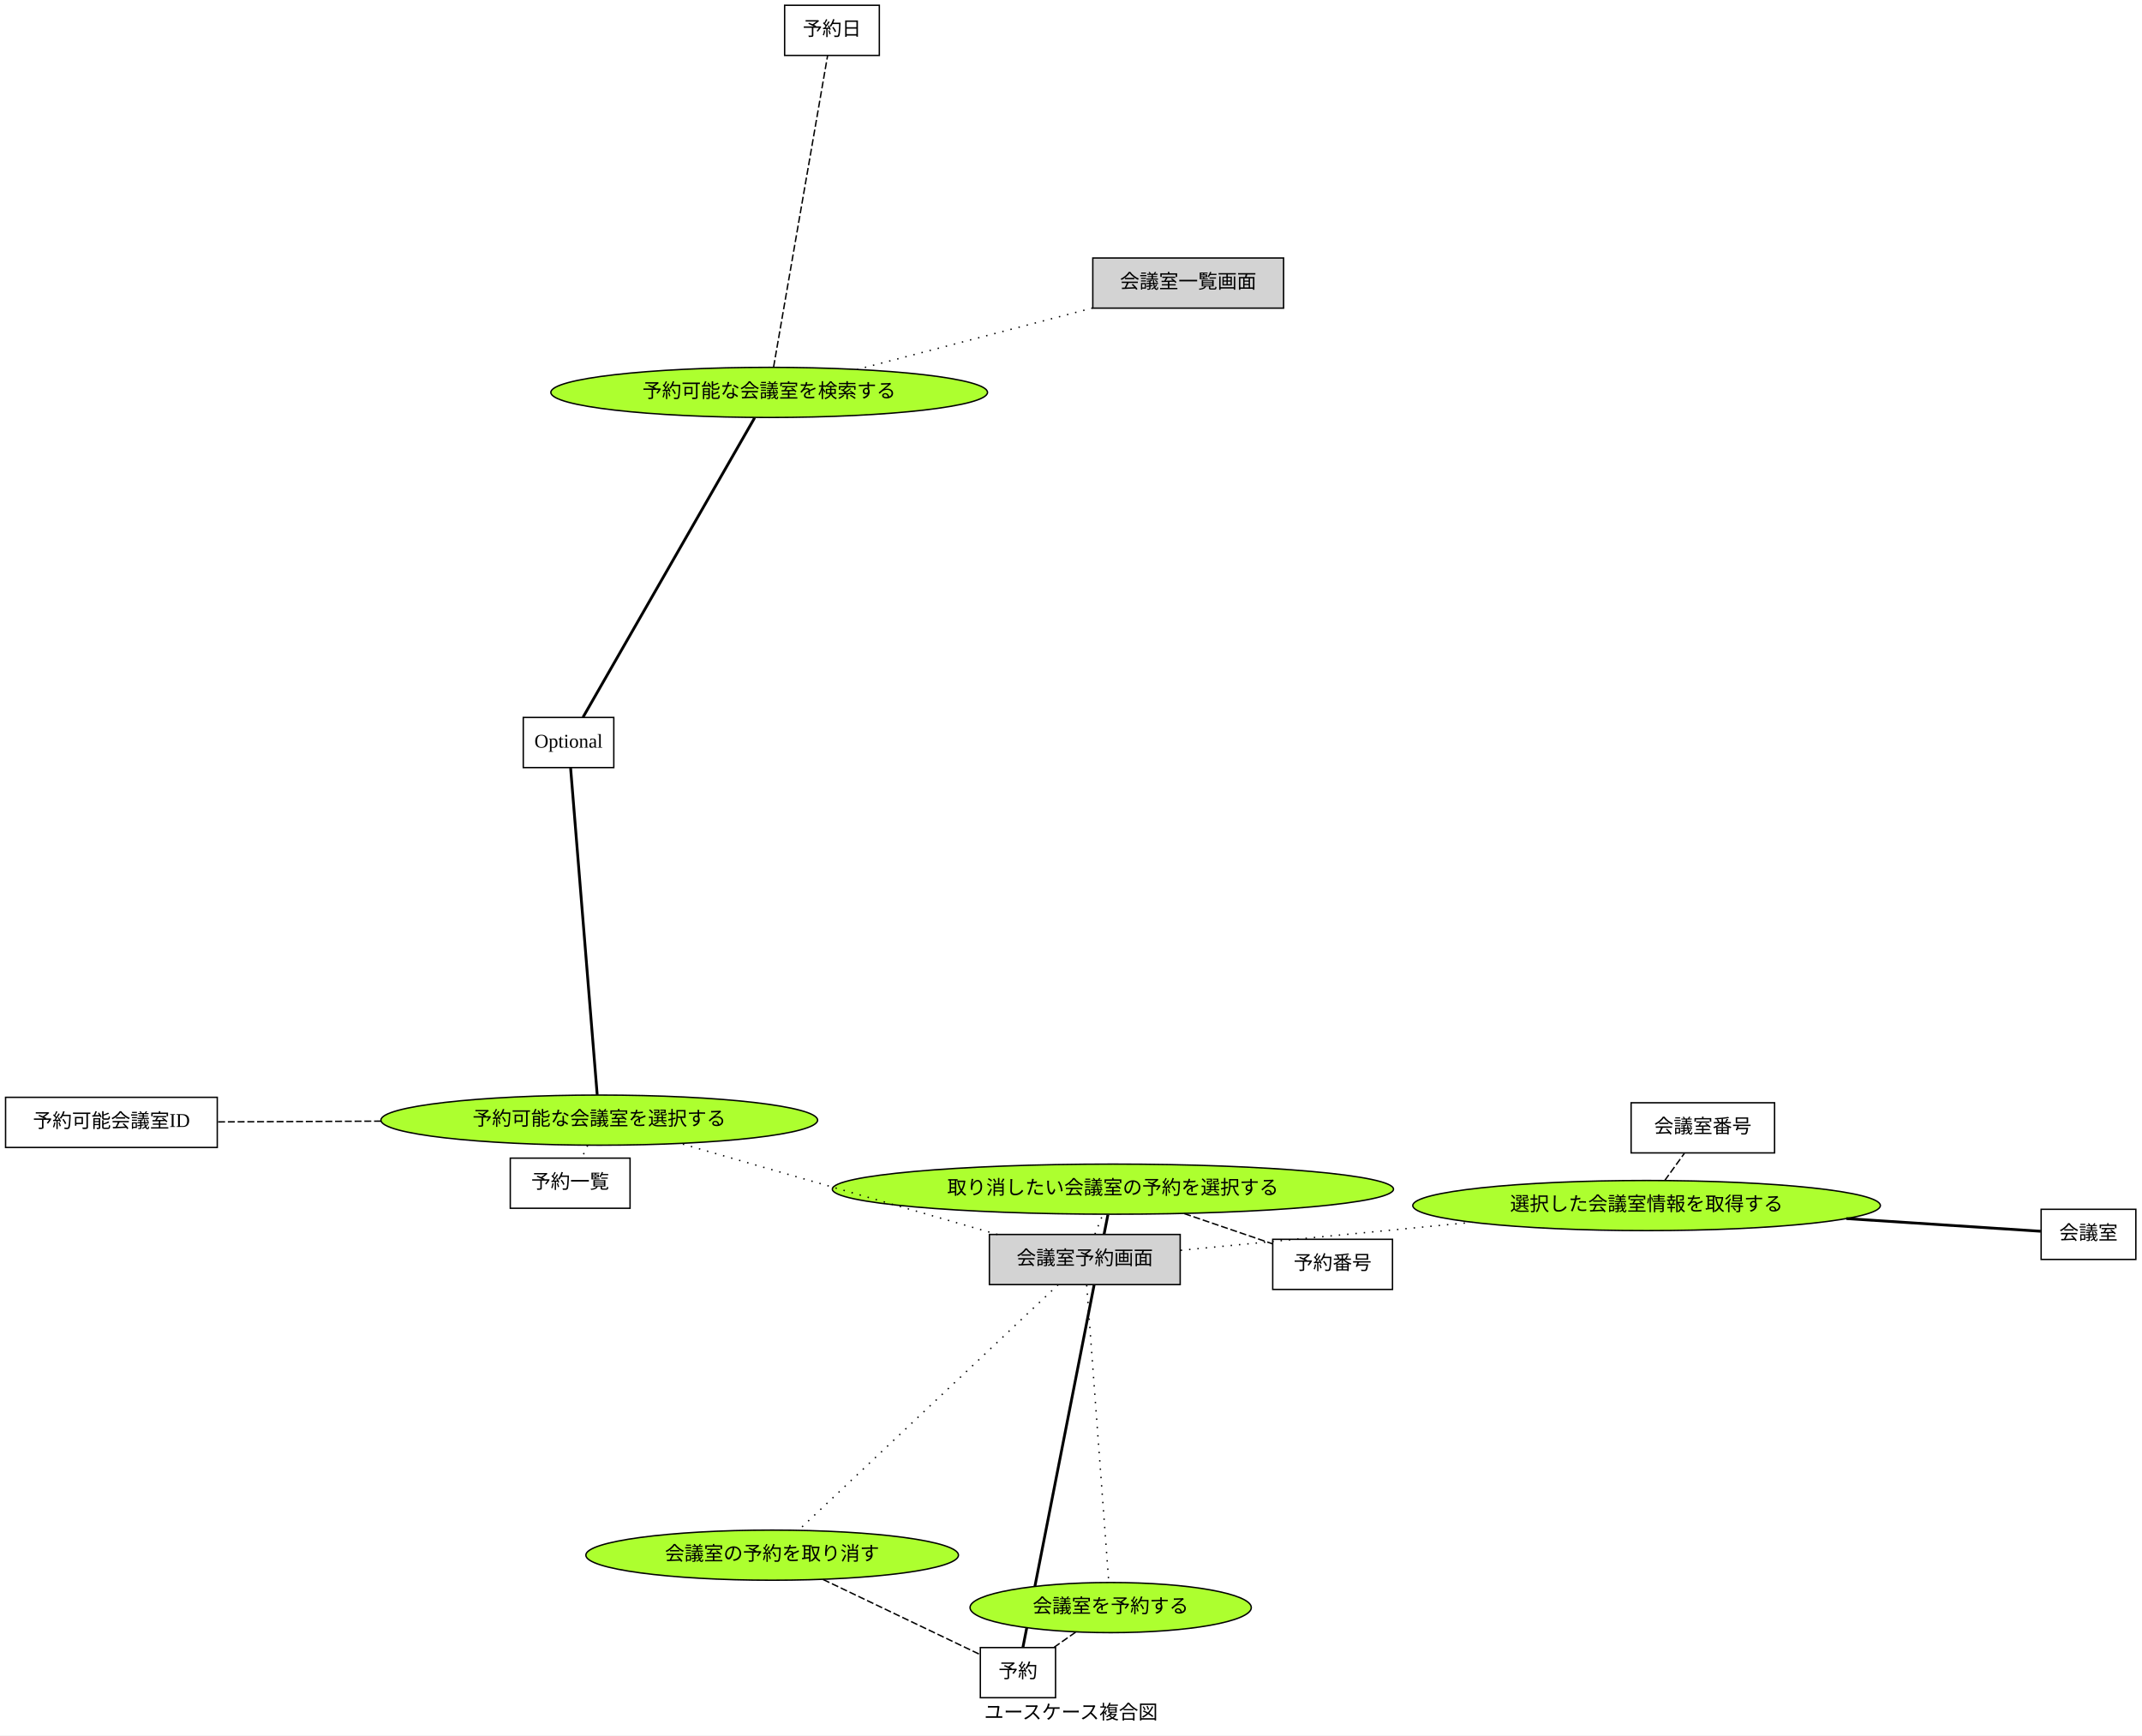
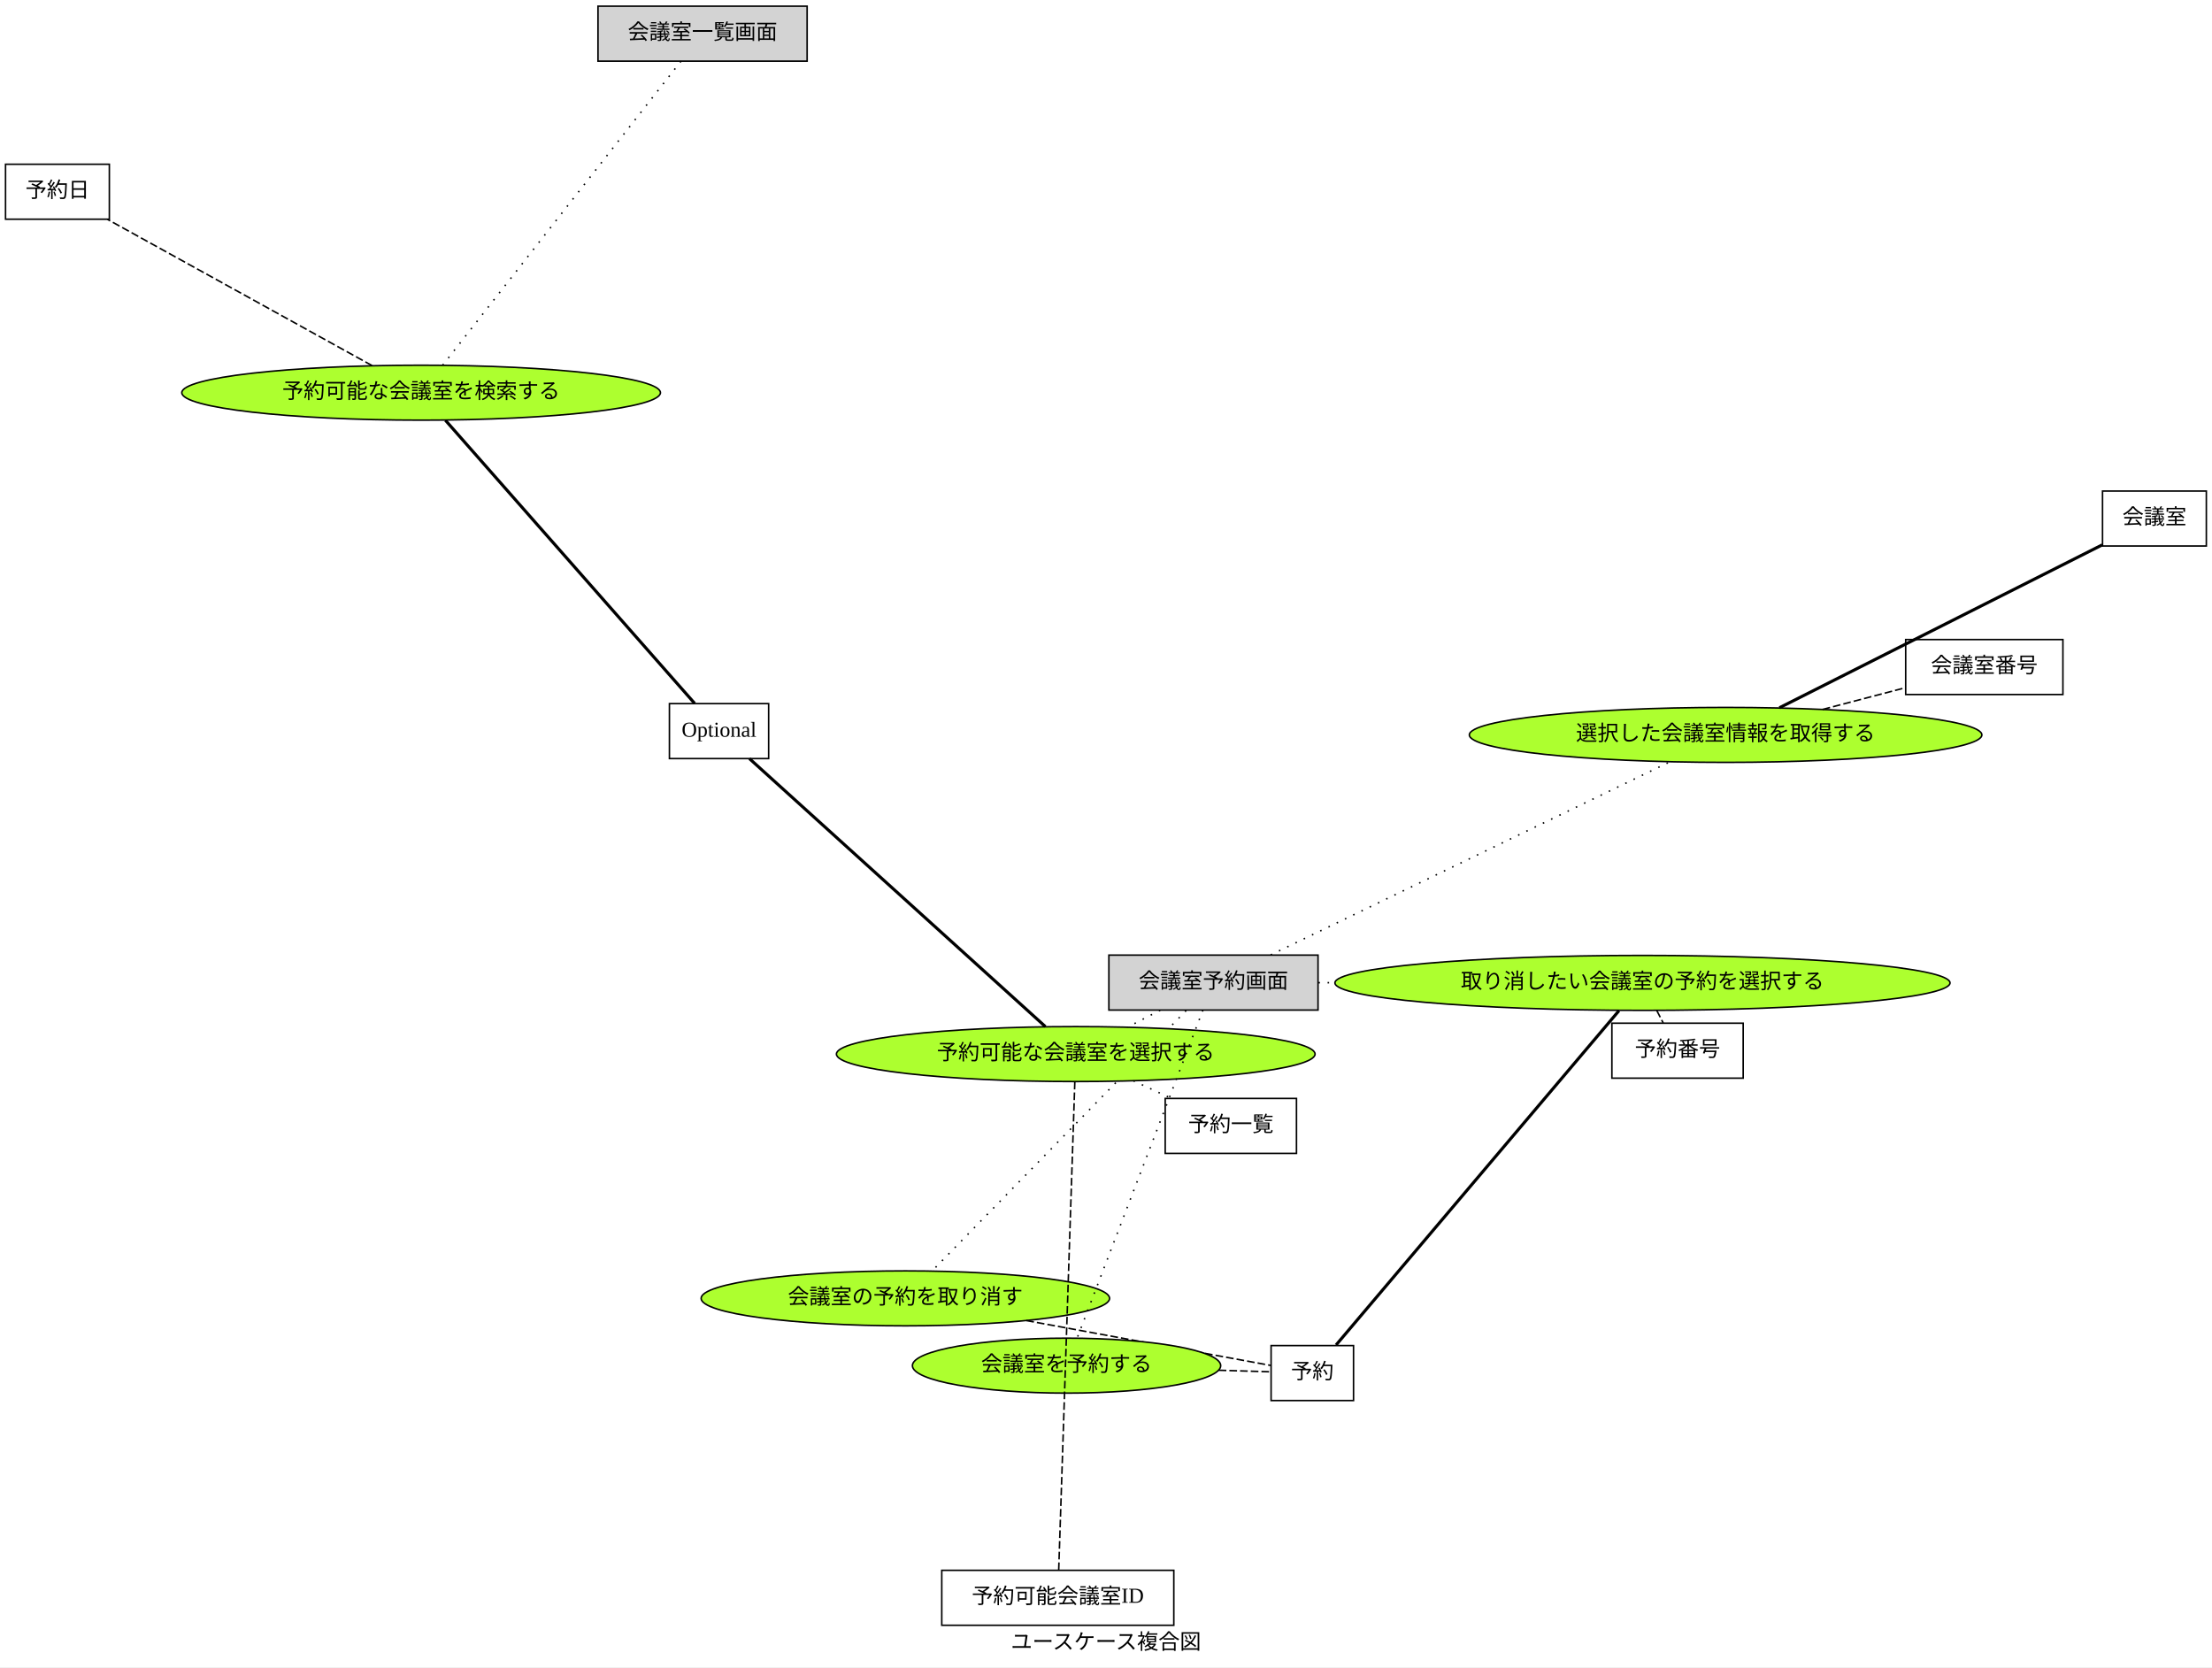
- <svg xmlns="http://www.w3.org/2000/svg" xmlns:xlink="http://www.w3.org/1999/xlink" width="1538pt" height="1246pt" viewBox="0.00 0.00 1538.00 1246.00">
-   <g id="graph0" class="graph" transform="scale(1 1) rotate(0) translate(4 1219)">
-     <polygon fill="white" stroke="transparent" points="-4,27 -4,-1219 1534,-1219 1534,27 -4,27" />
-     <text text-anchor="middle" x="765" y="15.2" font-family="Times New Roman,serif" font-size="14.00">ユースケース複合図
+ <svg xmlns="http://www.w3.org/2000/svg" xmlns:xlink="http://www.w3.org/1999/xlink" width="1449pt" height="1092pt" viewBox="0.00 0.00 1449.00 1092.00">
+   <g id="graph0" class="graph" transform="scale(1 1) rotate(0) translate(4 1065)">
+     <polygon fill="white" stroke="transparent" points="-4,27 -4,-1065 1445,-1065 1445,27 -4,27" />
+     <text text-anchor="middle" x="720.5" y="15.2" font-family="Times New Roman,serif" font-size="14.00">ユースケース複合図
        </text>
    <g id="node1" class="node">
      <g id="a_node1">
        <a xlink:href="https://github.com/k2works/application_programing_excercise_2022/tree/take13/src/main/java/mrs/application/scenario/MeetingRoomReservationScenario.java" xlink:title="MeetingRoomReservationScenario.cancel(Reservation)">
-           <ellipse fill="greenyellow" stroke="black" cx="550.43" cy="-102.44" rx="133.78" ry="18" />
-           <text text-anchor="middle" x="550.43" y="-98.74" font-family="Times New Roman,serif" font-size="14.00">会議室の予約を取り消す
+           <ellipse fill="greenyellow" stroke="black" cx="589.06" cy="-214.57" rx="133.78" ry="18" />
+           <text text-anchor="middle" x="589.06" y="-210.87" font-family="Times New Roman,serif" font-size="14.00">会議室の予約を取り消す
                    </text>
        </a>
      </g>
    </g>
    <g id="node2" class="node">
      <g id="a_node2">
        <a xlink:title="Reservation">
-           <polygon fill="none" stroke="black" points="753.91,-36.1 699.91,-36.1 699.91,-0.1 753.91,-0.1 753.91,-36.1" />
-           <text text-anchor="middle" x="726.91" y="-14.4" font-family="Times New Roman,serif" font-size="14.00">予約
+           <polygon fill="none" stroke="black" points="882.65,-183.64 828.65,-183.64 828.65,-147.64 882.65,-147.64 882.65,-183.64" />
+           <text text-anchor="middle" x="855.65" y="-161.94" font-family="Times New Roman,serif" font-size="14.00">予約
                    </text>
        </a>
      </g>
    </g>
    <g id="edge1" class="edge">
-       <path fill="none" stroke="black" stroke-dasharray="5,2" d="M587,-84.97C620.62,-68.9 669.69,-45.45 699.89,-31.01" />
+       <path fill="none" stroke="black" stroke-dasharray="5,2" d="M668.33,-200.03C722.51,-190.08 791.02,-177.51 828.35,-170.66" />
    </g>
    <g id="node7" class="node">
      <g id="a_node7">
        <a xlink:href="https://github.com/k2works/application_programing_excercise_2022/tree/take13/src/main/java/mrs/application/scenario/MeetingRoomReservationScenario.java" xlink:title="MeetingRoomReservationScenario.findOne(ReservationId)">
-           <ellipse fill="greenyellow" stroke="black" cx="795.1" cy="-365.22" rx="201.46" ry="18" />
-           <text text-anchor="middle" x="795.1" y="-361.52" font-family="Times New Roman,serif" font-size="14.00">取り消したい会議室の予約を選択する
+           <ellipse fill="greenyellow" stroke="black" cx="1071.93" cy="-421.2" rx="201.46" ry="18" />
+           <text text-anchor="middle" x="1071.93" y="-417.5" font-family="Times New Roman,serif" font-size="14.00">取り消したい会議室の予約を選択する
                    </text>
        </a>
      </g>
    </g>
    <g id="edge6" class="edge">
-       <path fill="none" stroke="black" stroke-width="2" d="M730.48,-36.27C742.24,-96.12 779.66,-286.61 791.49,-346.8" />
+       <path fill="none" stroke="black" stroke-width="2" d="M871.2,-184.02C911.11,-231.17 1016.77,-356.02 1056.52,-402.99" />
    </g>
    <g id="node3" class="node">
      <g id="a_node3">
        <a xlink:title="ReservationsController">
-           <polygon fill="lightgray" stroke="black" points="843.4,-332.69 706.4,-332.69 706.4,-296.69 843.4,-296.69 843.4,-332.69" />
-           <text text-anchor="middle" x="774.9" y="-310.99" font-family="Times New Roman,serif" font-size="14.00">会議室予約画面
+           <polygon fill="lightgray" stroke="black" points="859.39,-439.4 722.39,-439.4 722.39,-403.4 859.39,-403.4 859.39,-439.4" />
+           <text text-anchor="middle" x="790.89" y="-417.7" font-family="Times New Roman,serif" font-size="14.00">会議室予約画面
                    </text>
        </a>
      </g>
    </g>
    <g id="edge2" class="edge">
-       <path fill="none" stroke="black" stroke-dasharray="1,5" d="M755.76,-296.59C713.35,-256.49 611.88,-160.55 569.52,-120.49" />
+       <path fill="none" stroke="black" stroke-dasharray="1,5" d="M772.98,-403.05C734.59,-363.7 644.75,-271.64 606.65,-232.59" />
    </g>
    <g id="node4" class="node">
      <g id="a_node4">
        <a xlink:href="https://github.com/k2works/application_programing_excercise_2022/tree/take13/src/main/java/mrs/application/scenario/MeetingRoomReservationScenario.java" xlink:title="MeetingRoomReservationScenario.findMeetingRoom(RoomId)">
-           <ellipse fill="greenyellow" stroke="black" cx="1178.28" cy="-353.45" rx="167.87" ry="18" />
-           <text text-anchor="middle" x="1178.28" y="-349.75" font-family="Times New Roman,serif" font-size="14.00">選択した会議室情報を取得する
+           <ellipse fill="greenyellow" stroke="black" cx="1126.38" cy="-583.64" rx="167.87" ry="18" />
+           <text text-anchor="middle" x="1126.38" y="-579.94" font-family="Times New Roman,serif" font-size="14.00">選択した会議室情報を取得する
                    </text>
        </a>
      </g>
    </g>
    <g id="edge5" class="edge">
-       <path fill="none" stroke="black" stroke-dasharray="1,5" d="M843.79,-321.31C901.05,-326.81 984.04,-334.78 1053.02,-341.41" />
+       <path fill="none" stroke="black" stroke-dasharray="1,5" d="M828.4,-439.54C893.29,-470.92 1025.69,-534.95 1089.87,-565.98" />
    </g>
    <g id="edge8" class="edge">
-       <path fill="none" stroke="black" stroke-dasharray="1,5" d="M782.19,-332.93C784.05,-337.57 786.04,-342.54 787.89,-347.17" />
+       <path fill="none" stroke="black" stroke-dasharray="1,5" d="M859.64,-421.35C863.14,-421.35 866.71,-421.35 870.35,-421.34" />
    </g>
    <g id="node9" class="node">
      <g id="a_node9">
        <a xlink:href="https://github.com/k2works/application_programing_excercise_2022/tree/take13/src/main/java/mrs/application/scenario/MeetingRoomReservationScenario.java" xlink:title="MeetingRoomReservationScenario.findReservations(ReservableRoomId)">
-           <ellipse fill="greenyellow" stroke="black" cx="426.29" cy="-414.78" rx="156.77" ry="18" />
-           <text text-anchor="middle" x="426.29" y="-411.08" font-family="Times New Roman,serif" font-size="14.00">予約可能な会議室を選択する
+           <ellipse fill="greenyellow" stroke="black" cx="700.68" cy="-374.58" rx="156.77" ry="18" />
+           <text text-anchor="middle" x="700.68" y="-370.88" font-family="Times New Roman,serif" font-size="14.00">予約可能な会議室を選択する
                    </text>
        </a>
      </g>
    </g>
    <g id="edge12" class="edge">
-       <path fill="none" stroke="black" stroke-dasharray="1,5" d="M712.17,-332.7C647.58,-351.25 547.72,-379.92 484.74,-398" />
+       <path fill="none" stroke="black" stroke-dasharray="1,5" d="M756.01,-403.3C748.97,-399.65 741.58,-395.81 734.57,-392.17" />
    </g>
    <g id="node13" class="node">
      <g id="a_node13">
        <a xlink:href="https://github.com/k2works/application_programing_excercise_2022/tree/take13/src/main/java/mrs/application/scenario/MeetingRoomReservationScenario.java" xlink:title="MeetingRoomReservationScenario.reserve(Reservation)">
-           <ellipse fill="greenyellow" stroke="black" cx="793.48" cy="-64.81" rx="100.98" ry="18" />
-           <text text-anchor="middle" x="793.48" y="-61.11" font-family="Times New Roman,serif" font-size="14.00">会議室を予約する
+           <ellipse fill="greenyellow" stroke="black" cx="694.66" cy="-170.5" rx="100.98" ry="18" />
+           <text text-anchor="middle" x="694.66" y="-166.8" font-family="Times New Roman,serif" font-size="14.00">会議室を予約する
                    </text>
        </a>
      </g>
    </g>
    <g id="edge14" class="edge">
-       <path fill="none" stroke="black" stroke-dasharray="1,5" d="M776.27,-296.31C779.71,-249.99 788.72,-128.86 792.14,-82.87" />
+       <path fill="none" stroke="black" stroke-dasharray="1,5" d="M783.97,-403.36C766.26,-357.18 719.43,-235.09 701.65,-188.71" />
    </g>
    <g id="node6" class="node">
      <g id="a_node6">
        <a xlink:title="RoomId">
-           <polygon fill="none" stroke="black" points="1270.17,-427.25 1167.17,-427.25 1167.17,-391.25 1270.17,-391.25 1270.17,-427.25" />
-           <text text-anchor="middle" x="1218.67" y="-405.55" font-family="Times New Roman,serif" font-size="14.00">会議室番号
+           <polygon fill="none" stroke="black" points="1347.34,-646.09 1244.34,-646.09 1244.34,-610.09 1347.34,-610.09 1347.34,-646.09" />
+           <text text-anchor="middle" x="1295.84" y="-624.39" font-family="Times New Roman,serif" font-size="14.00">会議室番号
                    </text>
        </a>
      </g>
    </g>
    <g id="edge4" class="edge">
-       <path fill="none" stroke="black" stroke-dasharray="5,2" d="M1191.29,-371.41C1195.81,-377.66 1200.88,-384.66 1205.42,-390.94" />
+       <path fill="none" stroke="black" stroke-dasharray="5,2" d="M1189.96,-600.32C1207.9,-605.02 1227.19,-610.08 1244.32,-614.58" />
    </g>
    <g id="node5" class="node">
      <g id="a_node5">
        <a xlink:title="MeetingRoom">
-           <polygon fill="none" stroke="black" points="1529.58,-350.76 1461.58,-350.76 1461.58,-314.76 1529.58,-314.76 1529.58,-350.76" />
-           <text text-anchor="middle" x="1495.58" y="-329.06" font-family="Times New Roman,serif" font-size="14.00">会議室
+           <polygon fill="none" stroke="black" points="1441.29,-743.36 1373.29,-743.36 1373.29,-707.36 1441.29,-707.36 1441.29,-743.36" />
+           <text text-anchor="middle" x="1407.29" y="-721.66" font-family="Times New Roman,serif" font-size="14.00">会議室
                    </text>
        </a>
      </g>
    </g>
    <g id="edge3" class="edge">
-       <path fill="none" stroke="black" stroke-width="2" d="M1461.32,-334.99C1427.51,-337.2 1373.5,-340.72 1321.68,-344.1" />
+       <path fill="none" stroke="black" stroke-width="2" d="M1373.13,-708.13C1319.46,-681.05 1215.95,-628.83 1161.63,-601.42" />
    </g>
    <g id="node8" class="node">
      <g id="a_node8">
        <a xlink:title="ReservationId">
-           <polygon fill="none" stroke="black" points="995.84,-329.22 909.84,-329.22 909.84,-293.22 995.84,-293.22 995.84,-329.22" />
-           <text text-anchor="middle" x="952.84" y="-307.52" font-family="Times New Roman,serif" font-size="14.00">予約番号
+           <polygon fill="none" stroke="black" points="1137.89,-394.8 1051.89,-394.8 1051.89,-358.8 1137.89,-358.8 1137.89,-394.8" />
+           <text text-anchor="middle" x="1094.89" y="-373.1" font-family="Times New Roman,serif" font-size="14.00">予約番号
                    </text>
        </a>
      </g>
    </g>
    <g id="edge7" class="edge">
-       <path fill="none" stroke="black" stroke-dasharray="5,2" d="M846.31,-347.68C866.82,-340.66 890.19,-332.66 909.8,-325.95" />
+       <path fill="none" stroke="black" stroke-dasharray="5,2" d="M1081.27,-403.14C1082.66,-400.45 1084.09,-397.68 1085.49,-394.99" />
    </g>
    <g id="node11" class="node">
      <g id="a_node11">
        <a xlink:title="ReservableRoomId">
-           <polygon fill="none" stroke="black" points="152,-431.16 0,-431.16 0,-395.16 152,-395.16 152,-431.16" />
-           <text text-anchor="middle" x="76" y="-409.46" font-family="Times New Roman,serif" font-size="14.00">
-                         予約可能会議室ID
+           <polygon fill="none" stroke="black" points="764.92,-36.44 612.92,-36.44 612.92,-0.44 764.92,-0.44 764.92,-36.44" />
+           <text text-anchor="middle" x="688.92" y="-14.74" font-family="Times New Roman,serif" font-size="14.00">予約可能会議室ID
                    </text>
        </a>
      </g>
    </g>
    <g id="edge10" class="edge">
-       <path fill="none" stroke="black" stroke-dasharray="5,2" d="M269.59,-414.06C228.78,-413.87 186.63,-413.67 152.11,-413.51" />
+       <path fill="none" stroke="black" stroke-dasharray="5,2" d="M700.08,-356.43C698.06,-295.34 691.54,-97.59 689.52,-36.55" />
    </g>
    <g id="node12" class="node">
      <g id="a_node12">
        <a xlink:title="ReservationList">
-           <polygon fill="none" stroke="black" points="448.39,-387.5 362.39,-387.5 362.39,-351.5 448.39,-351.5 448.39,-387.5" />
-           <text text-anchor="middle" x="405.39" y="-365.8" font-family="Times New Roman,serif" font-size="14.00">予約一覧
+           <polygon fill="none" stroke="black" points="845.28,-345.52 759.28,-345.52 759.28,-309.52 845.28,-309.52 845.28,-345.52" />
+           <text text-anchor="middle" x="802.28" y="-323.82" font-family="Times New Roman,serif" font-size="14.00">予約一覧
                    </text>
        </a>
      </g>
    </g>
    <g id="edge11" class="edge">
-       <path fill="none" stroke="black" stroke-dasharray="1,5" d="M417.91,-396.63C416.55,-393.67 415.14,-390.61 413.77,-387.66" />
+       <path fill="none" stroke="black" stroke-dasharray="1,5" d="M738.51,-357.06C746.63,-353.29 755.23,-349.31 763.4,-345.53" />
    </g>
    <g id="node10" class="node">
      <g id="a_node10">
        <a xlink:title="Optional">
-           <polygon fill="none" stroke="black" points="436.72,-703.9 371.72,-703.9 371.72,-667.9 436.72,-667.9 436.72,-703.9" />
-           <text text-anchor="middle" x="404.22" y="-682.2" font-family="Times New Roman,serif" font-size="14.00">Optional
+           <polygon fill="none" stroke="black" points="499.51,-604.13 434.51,-604.13 434.51,-568.13 499.51,-568.13 499.51,-604.13" />
+           <text text-anchor="middle" x="467.01" y="-582.43" font-family="Times New Roman,serif" font-size="14.00">Optional
                    </text>
        </a>
      </g>
    </g>
    <g id="edge9" class="edge">
-       <path fill="none" stroke="black" stroke-width="2" d="M405.7,-667.69C409.72,-618.3 420.8,-482.21 424.81,-432.91" />
+       <path fill="none" stroke="black" stroke-width="2" d="M486.93,-568.09C531.08,-528.13 636.71,-432.5 680.8,-392.57" />
    </g>
    <g id="node14" class="node">
      <g id="a_node14">
        <a xlink:href="https://github.com/k2works/application_programing_excercise_2022/tree/take13/src/main/java/mrs/application/service/room/RoomService.java" xlink:title="RoomService.findReservableRooms(ReservedDate)">
-           <ellipse fill="greenyellow" stroke="black" cx="548.29" cy="-937.26" rx="156.77" ry="18" />
-           <text text-anchor="middle" x="548.29" y="-933.56" font-family="Times New Roman,serif" font-size="14.00">予約可能な会議室を検索する
+           <ellipse fill="greenyellow" stroke="black" cx="271.86" cy="-807.79" rx="156.77" ry="18" />
+           <text text-anchor="middle" x="271.86" y="-804.09" font-family="Times New Roman,serif" font-size="14.00">予約可能な会議室を検索する
                    </text>
        </a>
      </g>
    </g>
    <g id="edge15" class="edge">
-       <path fill="none" stroke="black" stroke-width="2" d="M414.58,-703.98C441.1,-750.24 511.2,-872.55 537.83,-919.01" />
+       <path fill="none" stroke="black" stroke-width="2" d="M451.04,-604.27C414.36,-645.94 324.41,-748.1 287.78,-789.71" />
    </g>
    <g id="edge13" class="edge">
-       <path fill="none" stroke="black" stroke-dasharray="5,2" d="M768.31,-47.15C763.3,-43.64 758.04,-39.94 753,-36.41" />
+       <path fill="none" stroke="black" stroke-dasharray="5,2" d="M794.33,-167.49C806.81,-167.12 818.63,-166.76 828.51,-166.46" />
    </g>
    <g id="node15" class="node">
      <g id="a_node15">
        <a xlink:title="ReservedDate">
-           <polygon fill="none" stroke="black" points="627.38,-1215.21 559.38,-1215.21 559.38,-1179.21 627.38,-1179.21 627.38,-1215.21" />
-           <text text-anchor="middle" x="593.38" y="-1193.51" font-family="Times New Roman,serif" font-size="14.00">予約日
+           <polygon fill="none" stroke="black" points="67.63,-957.42 -0.37,-957.42 -0.37,-921.42 67.63,-921.42 67.63,-957.42" />
+           <text text-anchor="middle" x="33.63" y="-935.72" font-family="Times New Roman,serif" font-size="14.00">予約日
                    </text>
        </a>
      </g>
    </g>
    <g id="edge16" class="edge">
-       <path fill="none" stroke="black" stroke-dasharray="5,2" d="M551.46,-955.54C559.74,-1003.27 581.94,-1131.24 590.21,-1178.95" />
+       <path fill="none" stroke="black" stroke-dasharray="5,2" d="M239.73,-825.54C194.39,-850.59 112.08,-896.07 66.4,-921.31" />
    </g>
    <g id="node16" class="node">
      <g id="a_node16">
        <a xlink:title="RoomsController">
-           <polygon fill="lightgray" stroke="black" points="917.65,-1033.77 780.65,-1033.77 780.65,-997.77 917.65,-997.77 917.65,-1033.77" />
-           <text text-anchor="middle" x="849.15" y="-1012.07" font-family="Times New Roman,serif" font-size="14.00">会議室一覧画面
+           <polygon fill="lightgray" stroke="black" points="524.72,-1060.95 387.72,-1060.95 387.72,-1024.95 524.72,-1024.95 524.72,-1060.95" />
+           <text text-anchor="middle" x="456.22" y="-1039.25" font-family="Times New Roman,serif" font-size="14.00">会議室一覧画面
                    </text>
        </a>
      </g>
    </g>
    <g id="edge17" class="edge">
-       <path fill="none" stroke="black" stroke-dasharray="1,5" d="M780.5,-997.85C729.69,-984.59 660.99,-966.66 611.51,-953.75" />
+       <path fill="none" stroke="black" stroke-dasharray="1,5" d="M442.06,-1024.89C407.74,-981.12 320.43,-869.75 286.07,-825.92" />
    </g>
  </g>
</svg>
